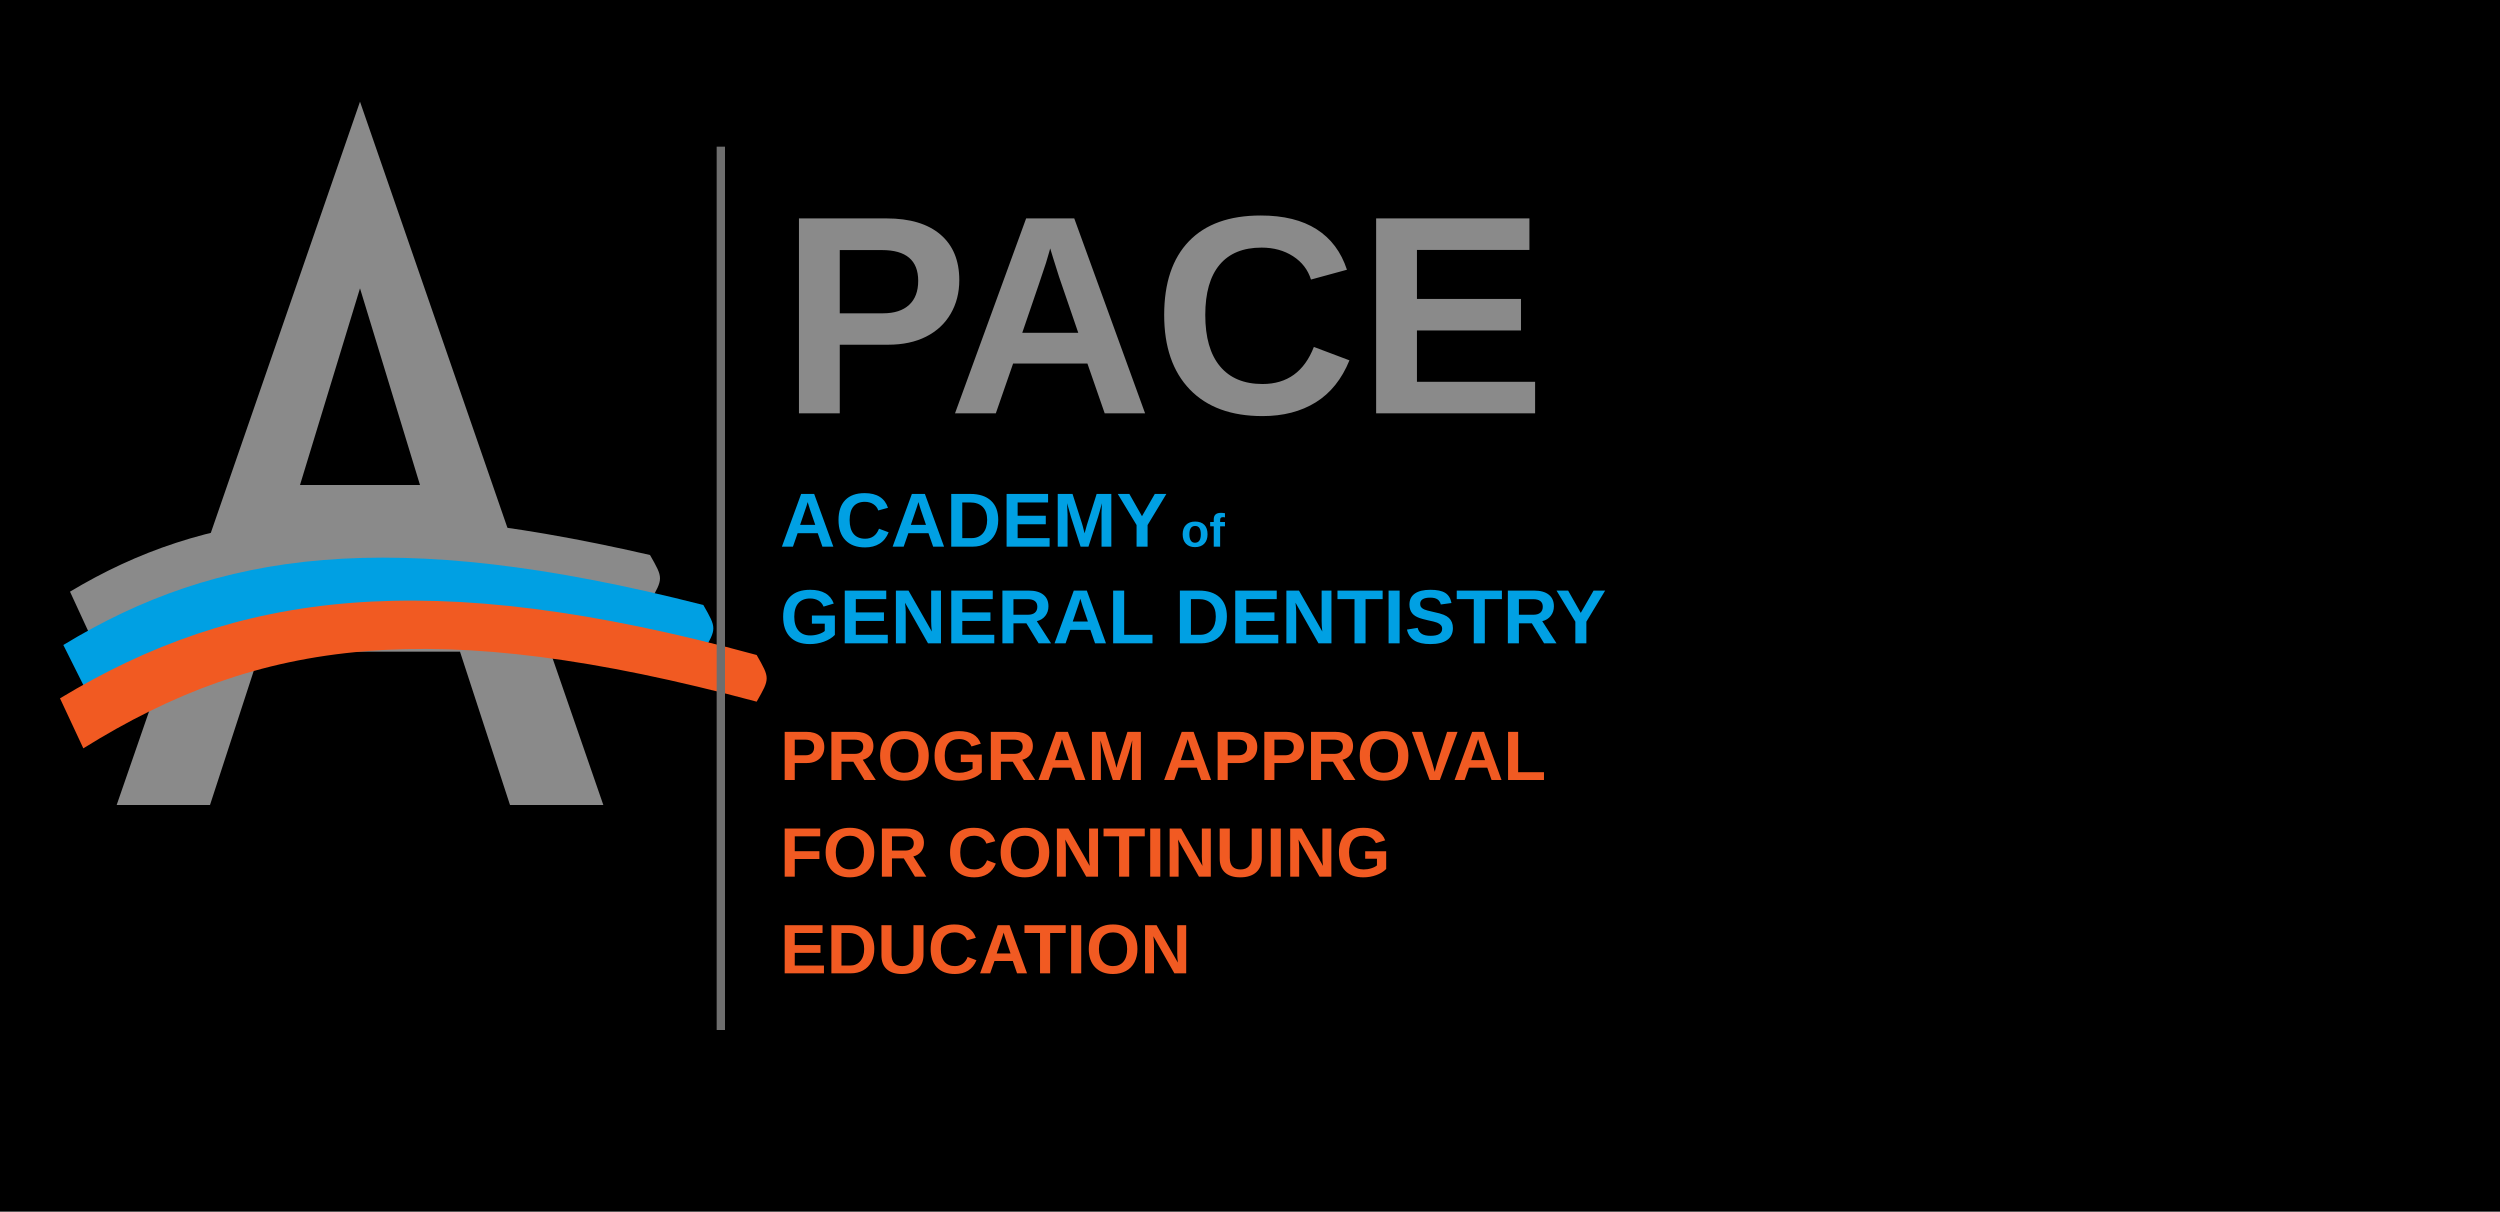
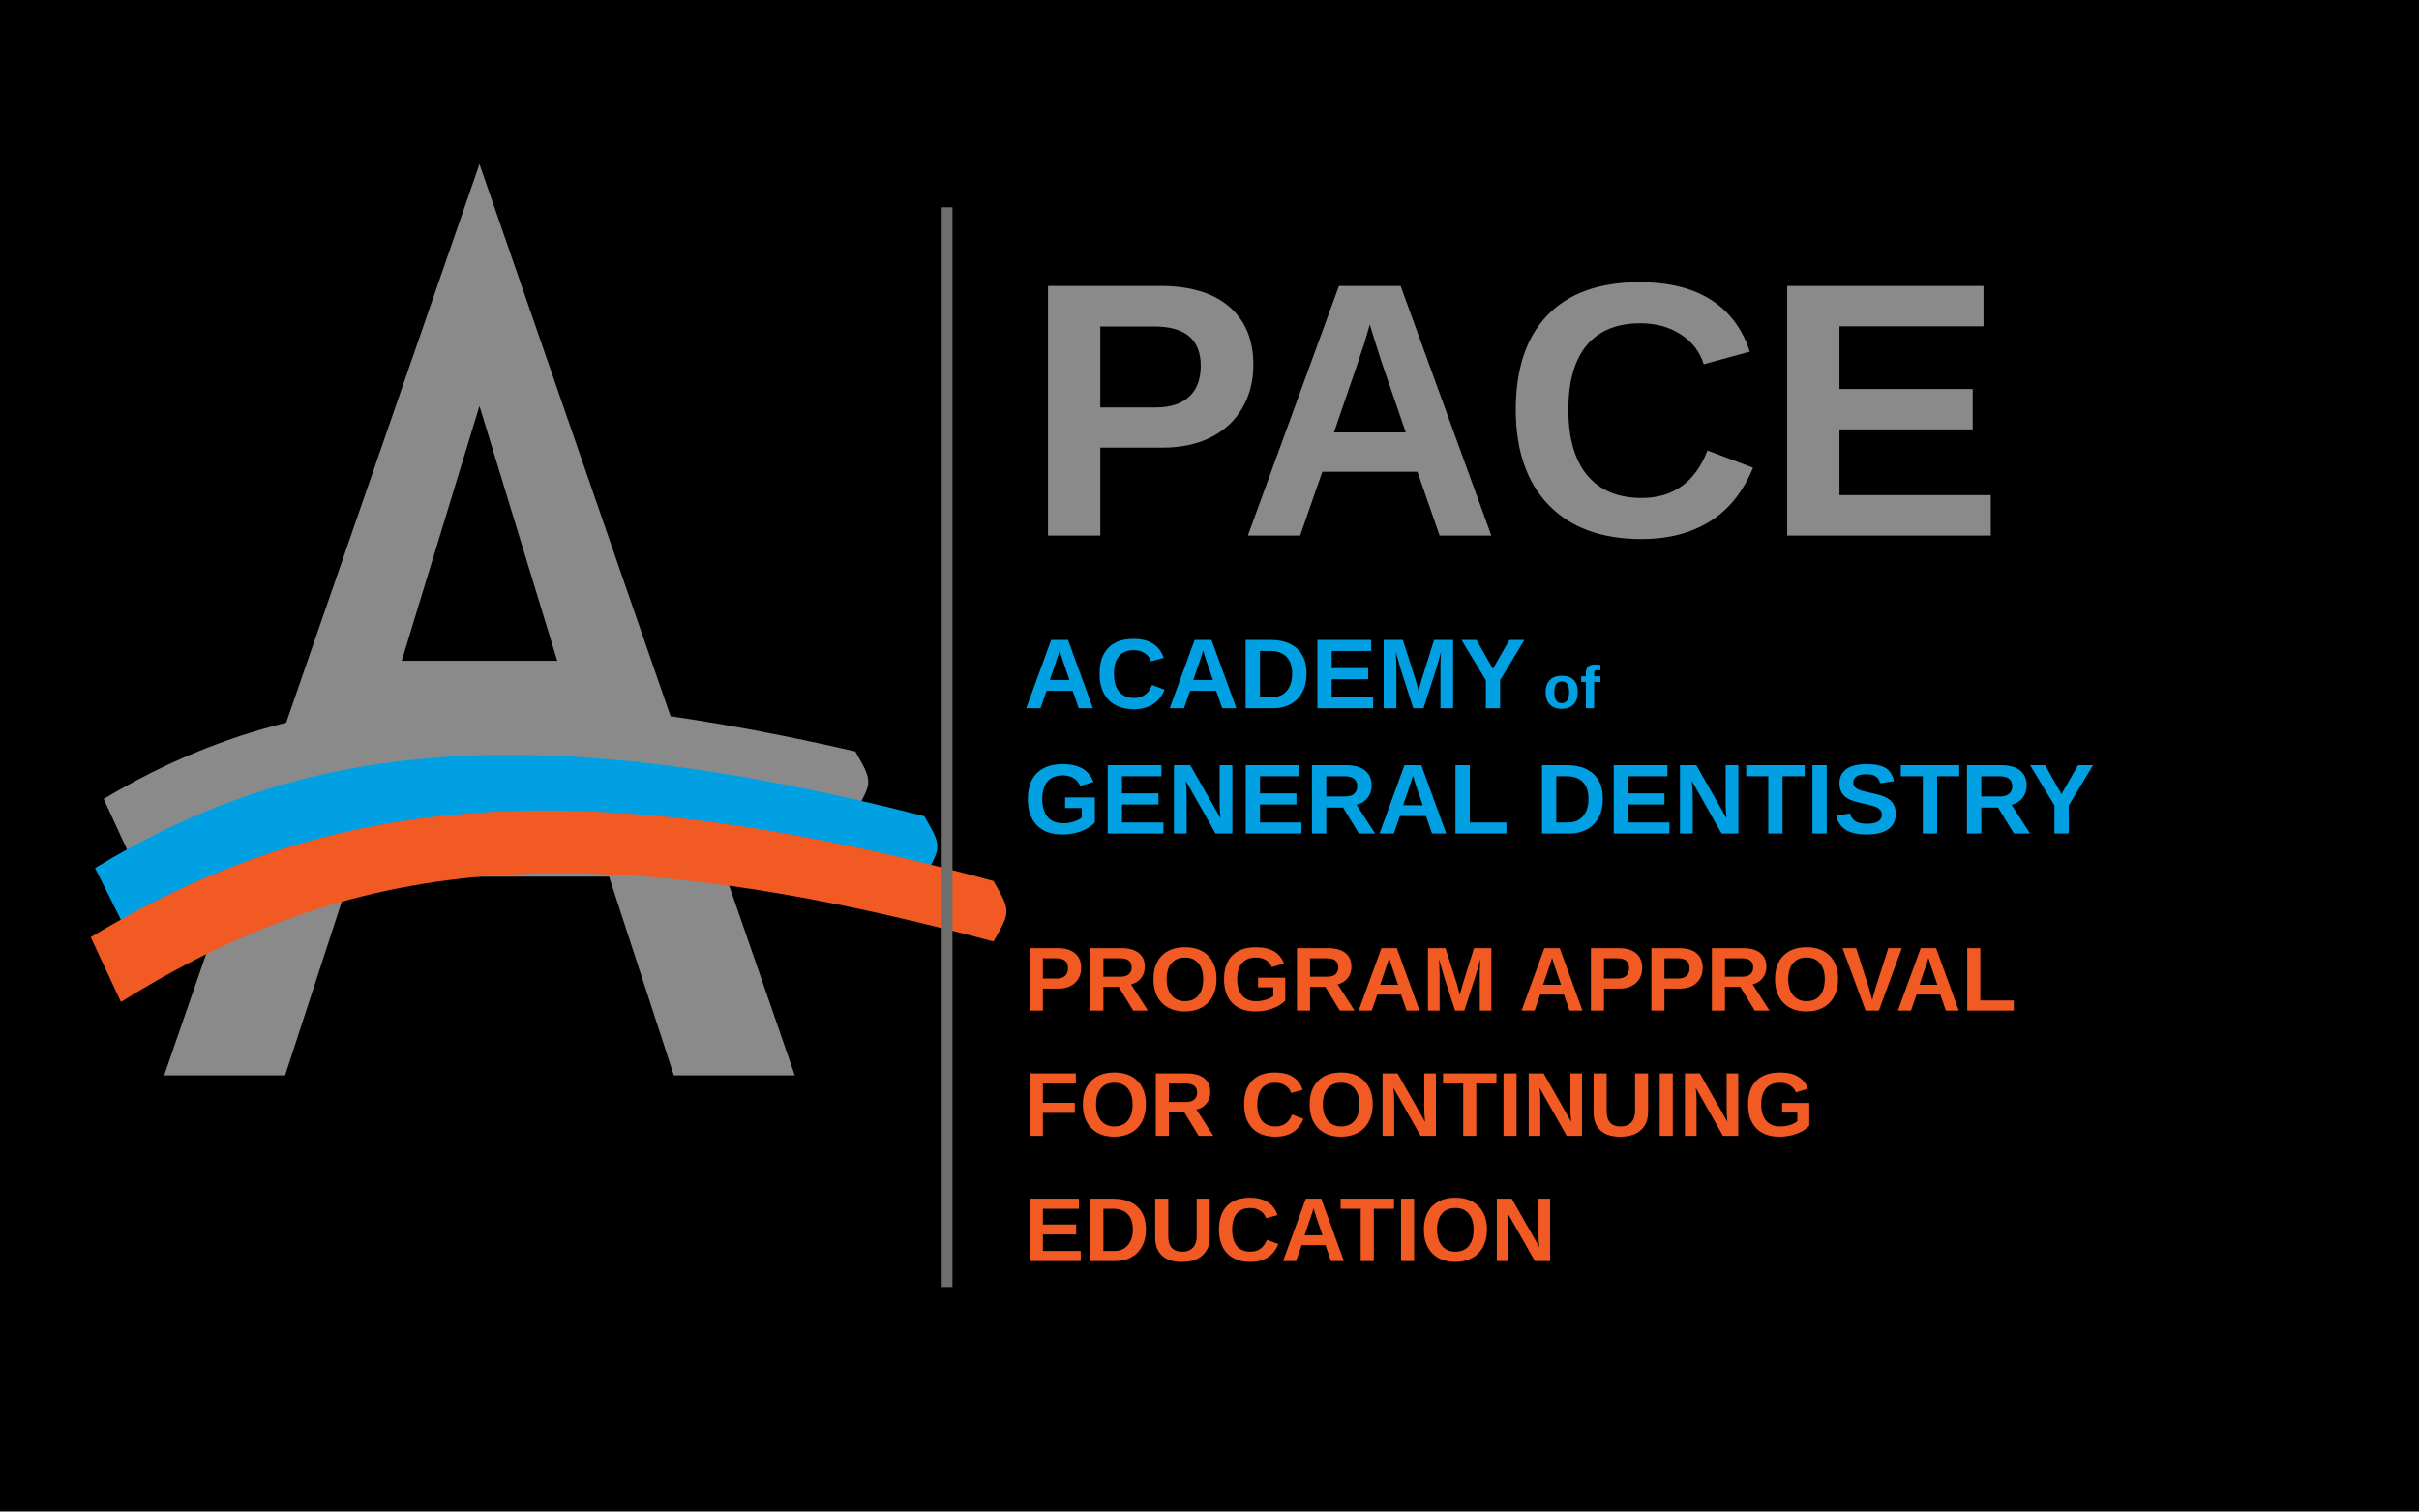
- <svg xmlns="http://www.w3.org/2000/svg" viewBox="0 0 1500 727" role="img" aria-label="AGD PACE Academy of General Dentistry Program Approval for Continuing Education">
-   <rect width="1500" height="727" fill="#000" />
-   <g transform="translate(30,55)">
+ <svg xmlns="http://www.w3.org/2000/svg" viewBox="0 0 1120 700" role="img" aria-label="AGD PACE Academy of General Dentistry Program Approval for Continuing Education">
+   <rect width="1120" height="700" fill="#000" />
+   <g transform="translate(36,70)">
    <path fill="#8a8a8a" d="M186 6 L40 428 H96 L126 336 H246 L276 428 H332 L186 6 Z" />
    <path fill="#000" d="M186 118 L150 236 H222 Z" />
    <path fill="#8a8a8a" d="M12 300 C92 252 186 238 360 278 C368 292 368 292 360 306 C190 268 104 280 24 326 Z" />
    <path fill="#00a0e3" d="M8 332 C100 276 204 260 392 308 C400 322 400 322 392 336 C208 290 114 304 22 360 Z" />
    <path fill="#f15a22" d="M6 364 C112 300 226 284 424 338 C432 352 432 352 424 366 C230 314 126 328 20 394 Z" />
  </g>
-   <rect x="430" y="88" width="5" height="530" fill="#6e6e6e" />
-   <text x="468" y="248" font-family="Arial, Helvetica, sans-serif" font-size="170" font-weight="700" fill="#8a8a8a">PACE</text>
-   <text x="468" y="328" font-family="Arial, Helvetica, sans-serif" font-size="46" font-weight="700" fill="#00a0e3">ACADEMY <tspan font-size="28" font-weight="600" dx="-4">of</tspan>
+   <rect x="436" y="96" width="5" height="500" fill="#6e6e6e" />
+   <text x="474" y="248" font-family="Arial, Helvetica, sans-serif" font-size="168" font-weight="700" fill="#8a8a8a">PACE</text>
+   <text x="474" y="328" font-family="Arial, Helvetica, sans-serif" font-size="46" font-weight="700" fill="#00a0e3">ACADEMY <tspan font-size="28" font-weight="600" dx="-4">of</tspan>
  </text>
-   <text x="468" y="386" font-family="Arial, Helvetica, sans-serif" font-size="46" font-weight="700" fill="#00a0e3">GENERAL DENTISTRY</text>
-   <text x="468" y="468" font-family="Arial, Helvetica, sans-serif" font-size="42" font-weight="700" fill="#f15a22">PROGRAM APPROVAL</text>
-   <text x="468" y="526" font-family="Arial, Helvetica, sans-serif" font-size="42" font-weight="700" fill="#f15a22">FOR CONTINUING</text>
-   <text x="468" y="584" font-family="Arial, Helvetica, sans-serif" font-size="42" font-weight="700" fill="#f15a22">EDUCATION</text>
+   <text x="474" y="386" font-family="Arial, Helvetica, sans-serif" font-size="46" font-weight="700" fill="#00a0e3">GENERAL DENTISTRY</text>
+   <text x="474" y="468" font-family="Arial, Helvetica, sans-serif" font-size="42" font-weight="700" fill="#f15a22">PROGRAM APPROVAL</text>
+   <text x="474" y="526" font-family="Arial, Helvetica, sans-serif" font-size="42" font-weight="700" fill="#f15a22">FOR CONTINUING</text>
+   <text x="474" y="584" font-family="Arial, Helvetica, sans-serif" font-size="42" font-weight="700" fill="#f15a22">EDUCATION</text>
</svg>
